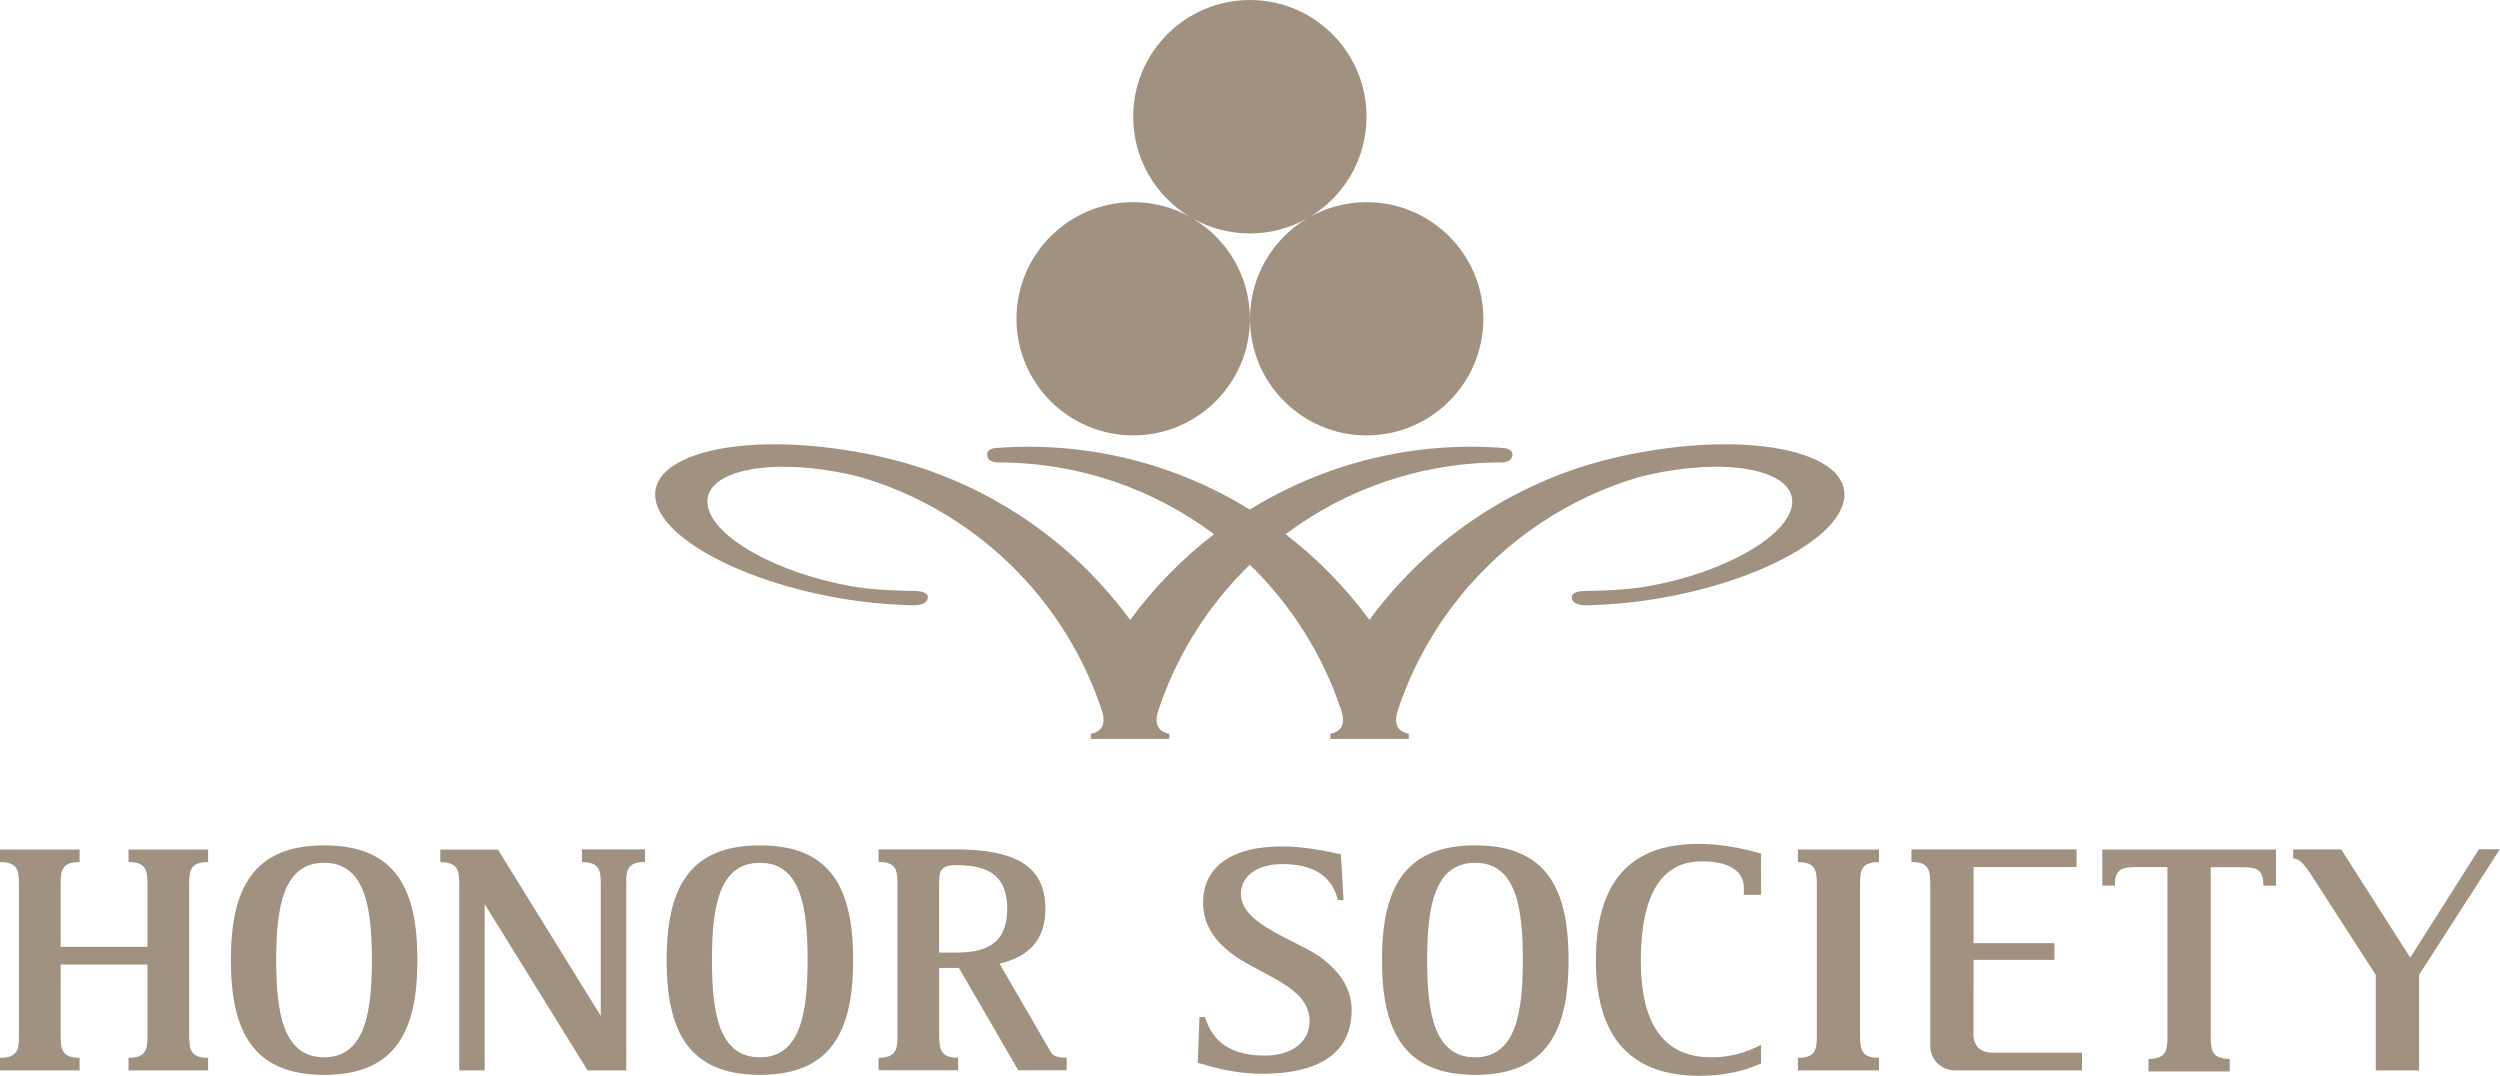
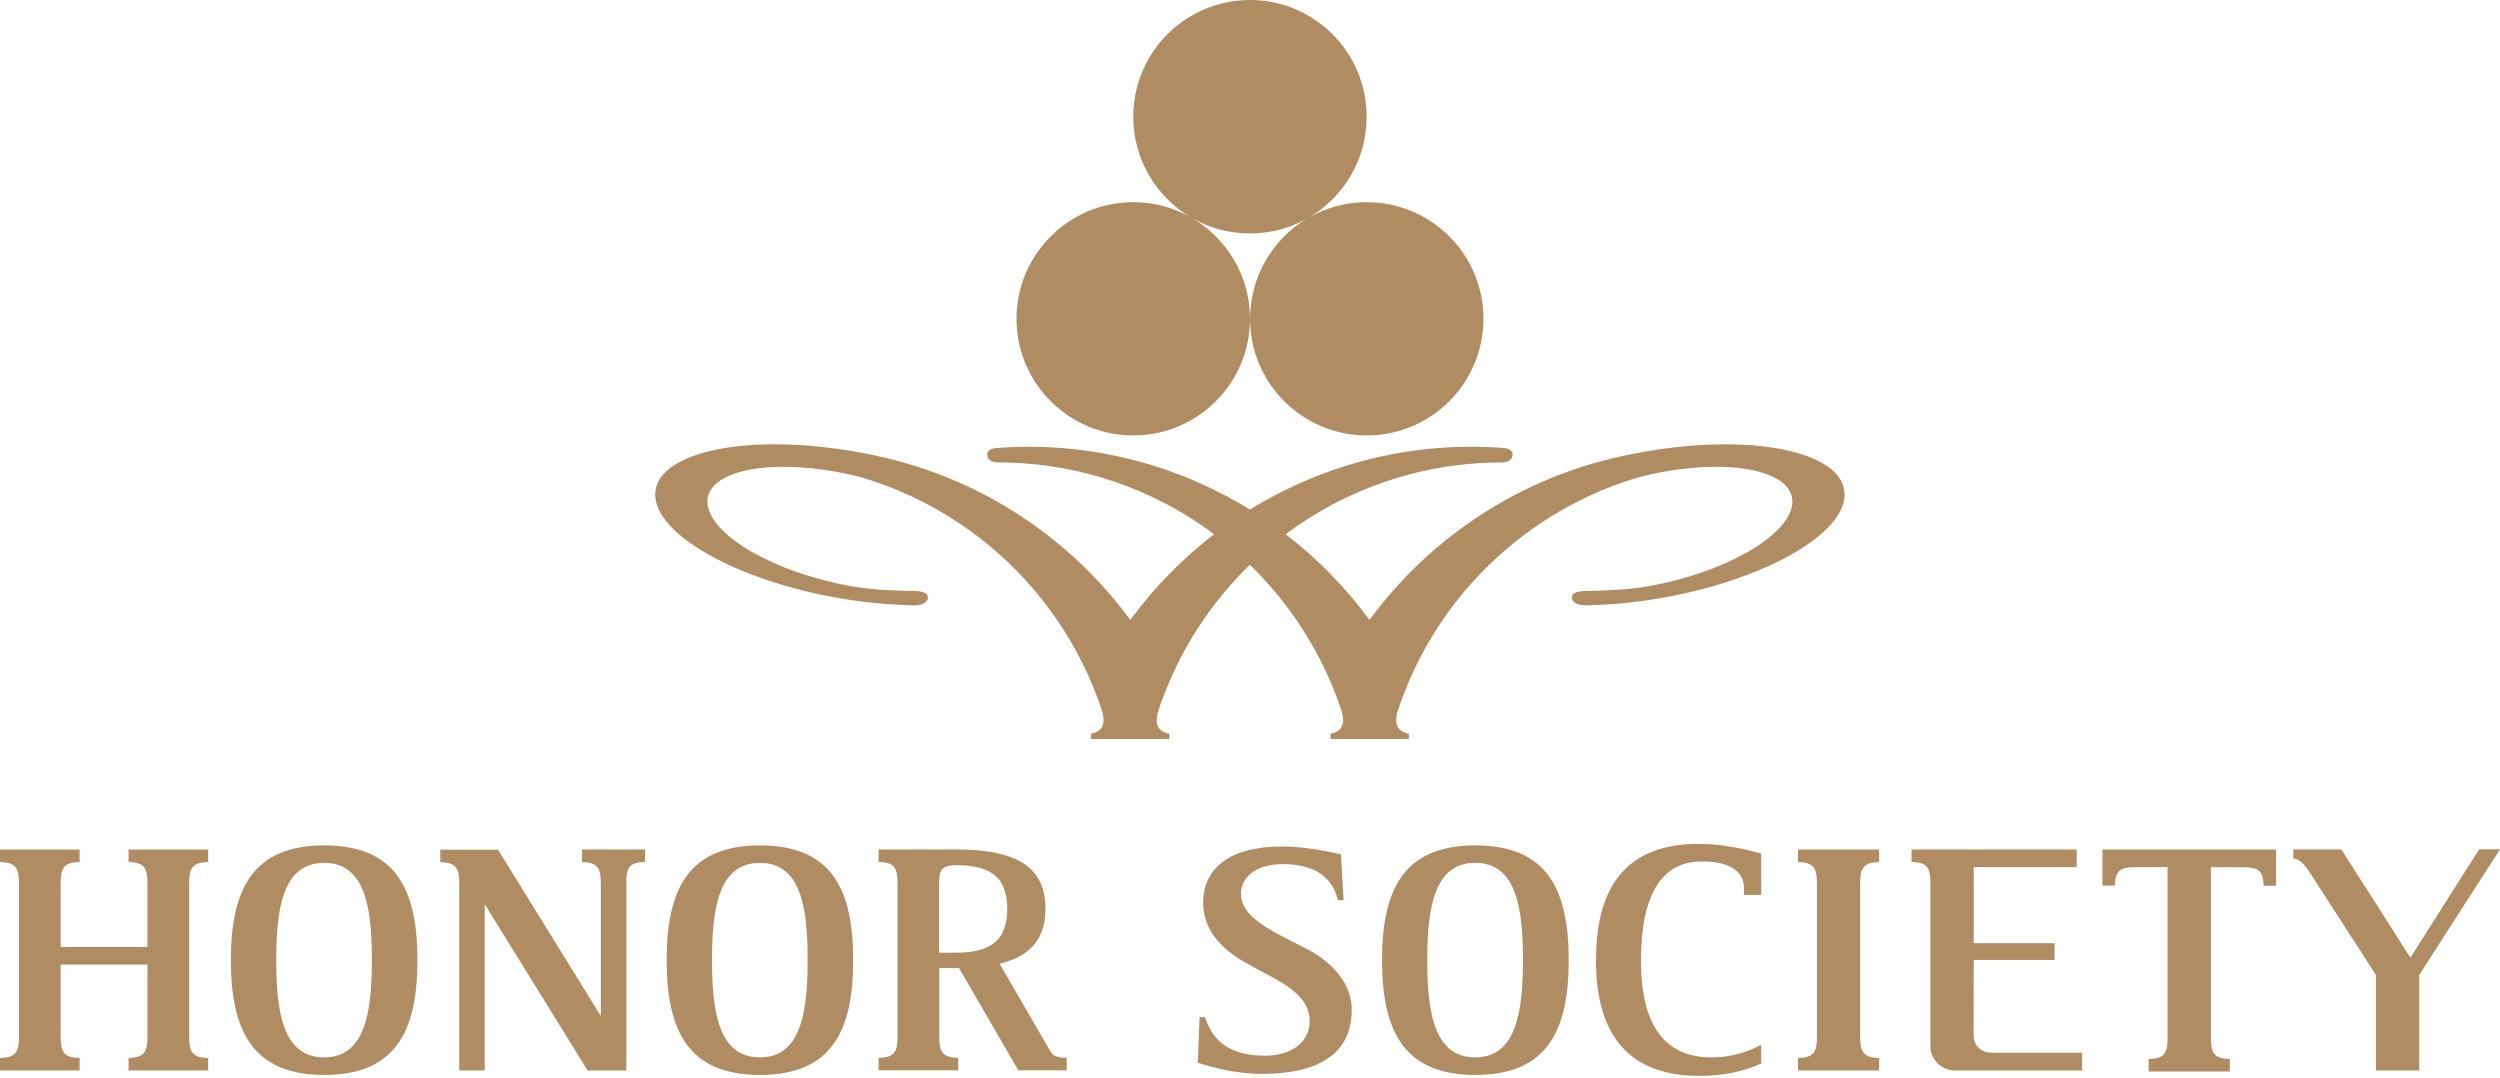
- <svg xmlns="http://www.w3.org/2000/svg" width="488" height="210" viewBox="0 0 488 210" fill="none">
-   <path d="M331.486 164.723C335.308 164.723 339.399 165.366 343.761 166.612V174.671H340.396V173.218C340.396 169.832 337.073 168.149 332.504 168.149H332.067C324.217 168.15 320.291 174.879 320.291 187.486C320.291 200.093 324.881 206.386 334.082 206.386C337.467 206.386 340.687 205.576 343.761 203.936V207.591C340.188 209.19 336.18 210 331.756 210C318.467 210 311.719 202.674 311.511 188.023L311.526 187.299C311.526 172.241 318.173 164.723 331.486 164.723ZM63.283 165.014C77.199 165.014 81.478 173.467 81.478 187.403C81.478 201.339 77.178 209.813 63.283 209.813C49.388 209.813 45.068 201.319 45.067 187.403C45.067 173.488 49.388 165.014 63.283 165.014ZM148.34 165.014C162.255 165.014 166.534 173.467 166.534 187.403C166.534 201.339 162.235 209.813 148.34 209.813C134.445 209.813 130.124 201.319 130.124 187.403C130.124 173.488 134.445 165.014 148.34 165.014ZM287.973 165.014C301.888 165.014 306.188 173.467 306.188 187.403C306.187 201.339 301.868 209.813 287.973 209.813C274.078 209.813 269.758 201.319 269.758 187.403C269.758 173.488 274.078 165.014 287.973 165.014ZM250.212 165.221C254.968 165.221 259.662 166.322 261.739 166.758L262.258 175.71H261.157C260.347 172.366 257.917 168.669 250.356 168.669C245.123 168.669 242.215 171.245 242.215 174.464C242.215 180.379 252.527 183.273 257.59 186.715L258.042 187.05C261.199 189.438 263.837 192.72 263.837 197.123C263.837 206.241 256.505 209.605 246.307 209.605C240.761 209.605 236.151 208.131 233.804 207.445L234.136 198.535H235.195C236.255 201.754 238.622 206.054 246.826 206.054C252.475 206.054 255.633 203.146 255.633 199.324C255.633 193.218 248.072 190.975 242.111 187.299C238.227 184.869 234.842 181.4 234.842 176.208C234.842 169.209 240.409 165.221 250.212 165.221ZM444.268 172.885H441.817C441.817 169.479 440.217 169.292 437.601 169.271H431.536V202.481C431.557 205.098 431.827 206.698 435.233 206.698V209.148H419.386V206.698C422.813 206.698 423.083 205.077 423.083 202.419V169.251H417.038C414.421 169.272 412.822 169.458 412.822 172.864H410.371V165.823H444.268V172.885ZM15.536 168.274C12.109 168.274 11.839 169.894 11.839 172.553V184.828H28.787V172.49C28.766 169.874 28.496 168.274 25.09 168.274V165.823H40.626V168.274C37.199 168.274 36.929 169.894 36.929 172.553V202.274C36.95 204.891 37.22 206.49 40.626 206.49V208.941H25.09V206.49C28.517 206.49 28.787 204.849 28.787 202.212V188.275H11.839V202.274C11.86 204.891 12.13 206.49 15.536 206.49V208.941H0V206.49C3.427 206.49 3.697 204.849 3.697 202.212V172.49C3.676 169.874 3.406 168.274 0 168.274V165.823H15.536V168.274ZM366.774 168.274C363.348 168.275 363.078 169.915 363.078 172.553V202.274C363.099 204.891 363.369 206.49 366.774 206.49V208.941H350.948V206.49C354.396 206.49 354.645 204.87 354.646 202.212V172.49C354.625 169.874 354.354 168.274 350.948 168.274V165.823H366.774V168.274ZM472.203 190.29V208.94H463.75V190.29L452.575 172.989C450.415 169.645 449.397 167.693 447.632 167.589V165.803H456.999L470.479 186.925L483.876 165.803V165.782H487.967L472.203 190.29ZM125.909 168.253C123.064 168.253 122.399 169.374 122.254 171.264V208.939H114.693L94.609 176.478V208.939H89.645V172.572C89.625 169.914 89.375 168.294 85.948 168.294V165.844H97.205L117.27 198.306V172.386C117.249 169.831 116.937 168.273 113.572 168.273L113.593 168.253V165.802H125.909V168.253ZM405.346 169.25H385.24V184.1H401.025V187.36H385.24L385.22 201.566C385.22 201.566 384.763 205.492 388.958 205.492H406.405V208.939H381.564C378.927 208.939 376.787 206.801 376.787 204.184V172.926C376.787 170.039 376.724 168.253 373.11 168.253V165.802H405.346V169.25ZM187.031 165.802C197.624 165.906 204.062 168.689 204.062 177.37C204.062 183.539 200.801 186.738 195.11 188.108L205.143 205.409C205.516 206.115 206.555 206.469 208.216 206.469V208.919H198.766L187.177 188.938H183.334V202.252C183.355 204.869 183.625 206.469 187.031 206.469V208.919H171.495V206.469C174.922 206.469 175.192 204.848 175.192 202.189V172.469C175.172 169.852 174.901 168.253 171.495 168.253V165.802H187.031ZM63.283 168.42C55.204 168.42 53.916 177.289 53.916 187.403C53.916 197.518 55.204 206.387 63.283 206.387C71.3 206.387 72.588 197.435 72.588 187.403C72.588 177.372 71.362 168.42 63.283 168.42ZM148.34 168.42C140.26 168.42 138.973 177.289 138.973 187.403C138.973 197.518 140.26 206.387 148.34 206.387C156.357 206.387 157.645 197.435 157.645 187.403C157.645 177.372 156.419 168.42 148.34 168.42ZM287.952 168.42C279.873 168.42 278.585 177.289 278.585 187.403C278.585 197.518 279.873 206.387 287.952 206.387C295.969 206.387 297.257 197.435 297.257 187.403C297.257 177.372 296.031 168.42 287.952 168.42ZM186.117 168.876C183.542 169.063 183.313 170.163 183.313 172.552V185.948H186.408C191.829 185.948 196.605 184.723 196.605 177.392C196.605 170.06 191.85 168.876 186.408 168.876H186.117ZM325.319 87.502C337.885 85.861 348.561 86.9 354.626 89.828C356.242 90.607 357.529 91.513 358.454 92.548L358.635 92.798C359.777 94.189 360.255 95.81 359.943 97.596C358.448 105.841 340.543 114.709 319.919 117.389C316.388 117.846 313.023 118.053 309.846 118.157C307.769 118.219 306.668 117.492 306.834 116.412C307.001 115.291 309.493 115.354 309.493 115.354C312.733 115.291 317.406 115.207 321.913 114.397C336.535 111.781 349.018 104.678 349.808 98.51C350.597 92.341 339.381 89.454 324.759 92.071C323.139 92.362 321.561 92.715 320.003 93.109C313.045 95.145 306.522 98.219 300.645 102.165C295.909 105.322 291.589 109.061 287.747 113.256C282.368 119.134 277.985 125.946 274.828 133.402C274.101 135.126 273.436 136.87 272.854 138.656C272.398 140.089 271.899 142.665 274.994 143.226V144.243H259.687V143.226C262.719 142.665 262.283 140.194 261.847 138.761C261.244 136.933 260.58 135.147 259.832 133.402C256.123 124.633 250.691 116.767 243.962 110.229C237.233 116.767 231.802 124.633 228.093 133.402C227.366 135.147 226.68 136.933 226.078 138.761C225.642 140.194 225.206 142.665 228.238 143.226V144.243H212.931V143.226C216.025 142.665 215.527 140.089 215.07 138.656C214.489 136.87 213.824 135.126 213.097 133.402C209.94 125.946 205.557 119.134 200.178 113.256C196.356 109.061 192.016 105.322 187.28 102.165C181.403 98.219 174.881 95.145 167.923 93.109C166.365 92.715 164.786 92.362 163.166 92.071C148.544 89.454 137.328 92.341 138.117 98.51C138.907 104.678 151.39 111.781 166.012 114.397C170.519 115.207 175.192 115.291 178.432 115.354C178.432 115.354 180.924 115.291 181.091 116.412C181.257 117.492 180.156 118.219 178.079 118.157C174.901 118.053 171.537 117.846 168.006 117.389C147.402 114.709 129.477 105.841 127.981 97.596C127.67 95.81 128.127 94.189 129.29 92.798L129.509 92.548C130.419 91.513 131.725 90.607 133.341 89.828C139.406 86.9 150.081 85.861 162.646 87.502C165.471 87.876 168.254 88.353 170.934 88.935C173.447 89.475 175.898 90.118 178.225 90.824C183.064 92.32 187.757 94.252 192.202 96.578C203.376 102.435 213.117 110.784 220.615 121.003C225.268 114.657 230.792 109.03 236.985 104.276C225.212 95.478 210.605 90.264 194.78 90.264C193.97 90.264 192.745 89.973 192.683 88.789C192.641 88.125 193.202 87.564 194.303 87.46C212.294 86.044 229.532 90.571 243.962 99.468C258.392 90.57 275.63 86.044 293.622 87.46C294.702 87.564 295.284 88.124 295.242 88.789C295.159 89.973 293.955 90.264 293.145 90.264C277.319 90.264 262.711 95.478 250.938 104.276C257.132 109.03 262.657 114.656 267.31 121.003C274.807 110.784 284.548 102.435 295.723 96.578C300.188 94.252 304.861 92.32 309.7 90.824C312.047 90.118 314.499 89.475 317.012 88.935C319.712 88.353 322.495 87.876 325.319 87.502ZM243.983 0C256.549 0 266.747 10.198 266.747 22.784C266.747 31.087 262.317 38.349 255.689 42.331C258.966 40.504 262.742 39.462 266.765 39.462C279.351 39.462 289.55 49.659 289.55 62.225C289.55 74.79 279.351 84.988 266.765 84.988C254.178 84.988 244.001 74.79 244.001 62.225C244.001 53.931 248.434 46.67 255.067 42.69C251.788 44.522 248.01 45.568 243.983 45.568C239.959 45.568 236.179 44.522 232.898 42.69C239.54 46.668 243.984 53.93 243.984 62.225C243.984 74.79 233.786 84.988 221.199 84.988C208.613 84.988 198.415 74.79 198.415 62.225C198.415 49.659 208.613 39.462 221.199 39.462C225.221 39.462 228.999 40.504 232.278 42.331C225.641 38.345 221.199 31.076 221.199 22.784C221.199 10.198 231.418 0 243.983 0Z" fill="#A19181" />
+ <svg xmlns="http://www.w3.org/2000/svg" width="420" height="181" viewBox="0 0 420 181" fill="none">
+   <path d="M285.315 141.779C288.605 141.779 292.127 142.333 295.881 143.405V150.342H292.984V149.091C292.984 146.177 290.124 144.729 286.191 144.729H285.815C279.058 144.729 275.68 150.521 275.68 161.372C275.68 172.223 279.63 177.64 287.55 177.64C290.464 177.64 293.235 176.943 295.881 175.53V178.676C292.806 180.052 289.356 180.75 285.548 180.75C274.109 180.75 268.301 174.445 268.122 161.834L268.136 161.211C268.136 148.25 273.856 141.779 285.315 141.779ZM54.469 142.029C66.446 142.029 70.129 149.306 70.129 161.301C70.129 173.296 66.428 180.589 54.469 180.589C42.51 180.589 38.791 173.278 38.791 161.301C38.791 149.324 42.509 142.029 54.469 142.029ZM127.679 142.029C139.656 142.029 143.339 149.306 143.339 161.301C143.339 173.296 139.638 180.589 127.679 180.589C115.719 180.589 112 173.278 112 161.301C112 149.324 115.719 142.029 127.679 142.029ZM247.862 142.029C259.84 142.029 263.541 149.306 263.541 161.301C263.541 173.296 259.822 180.589 247.862 180.589C235.903 180.589 232.185 173.278 232.185 161.301C232.185 149.324 235.903 142.029 247.862 142.029ZM215.36 142.208C219.454 142.208 223.495 143.155 225.282 143.53L225.729 151.235H224.781C224.084 148.357 221.993 145.175 215.485 145.175C210.98 145.175 208.478 147.392 208.478 150.163C208.478 155.254 217.353 157.746 221.711 160.708L222.1 160.996C224.817 163.052 227.088 165.876 227.088 169.666C227.088 177.514 220.777 180.41 211.999 180.41C207.226 180.41 203.257 179.141 201.237 178.551L201.523 170.882H202.436C203.347 173.653 205.385 177.353 212.446 177.353C217.309 177.353 220.026 174.85 220.026 171.561C220.026 166.305 213.518 164.374 208.388 161.21C205.045 159.118 202.131 156.133 202.131 151.664C202.131 145.64 206.923 142.208 215.36 142.208ZM382.388 148.805H380.278C380.278 145.873 378.902 145.711 376.649 145.693H371.429V174.278C371.447 176.531 371.68 177.907 374.611 177.907V180.017H360.971V177.907C363.92 177.907 364.153 176.513 364.153 174.225V145.676H358.951C356.699 145.694 355.321 145.855 355.321 148.786H353.212V142.727H382.388V148.805ZM13.372 144.836C10.422 144.836 10.19 146.23 10.19 148.519V159.083H24.777V148.465C24.759 146.212 24.527 144.836 21.596 144.836V142.727H34.968V144.836C32.018 144.836 31.785 146.23 31.785 148.519V174.1C31.803 176.352 32.036 177.729 34.968 177.729V179.838H21.596V177.729C24.545 177.728 24.777 176.316 24.777 174.046V162.051H10.19V174.1C10.207 176.352 10.44 177.729 13.372 177.729V179.838H0V177.729C2.95 177.729 3.182 176.316 3.182 174.046V148.465C3.164 146.212 2.932 144.836 0 144.836V142.727H13.372V144.836ZM315.688 144.836C312.738 144.836 312.506 146.248 312.506 148.519V174.1C312.524 176.352 312.756 177.729 315.688 177.729V179.838H302.065V177.729C305.033 177.728 305.247 176.334 305.247 174.046V148.465C305.229 146.212 304.997 144.836 302.065 144.836V142.727H315.688V144.836ZM406.433 163.785V179.838H399.156V163.785L389.539 148.895C387.68 146.017 386.804 144.336 385.284 144.246V142.709H393.347L404.948 160.89L416.479 142.709V142.691H420.001L406.433 163.785ZM108.371 144.817C105.922 144.817 105.35 145.783 105.225 147.409V179.837H98.718L81.431 151.896V179.837H77.158V148.535C77.14 146.247 76.925 144.853 73.976 144.853V142.743H83.665L100.935 170.685V148.375C100.917 146.176 100.648 144.835 97.752 144.835L97.77 144.817V142.708H108.371V144.817ZM348.888 145.675H331.582V158.457H345.169V161.264H331.582L331.564 173.491C331.562 173.509 331.181 176.87 334.782 176.87H349.799V179.837H328.418C326.148 179.837 324.307 177.996 324.307 175.743V148.84C324.307 146.355 324.253 144.817 321.143 144.817V142.708H348.888V145.675ZM160.979 142.708C170.097 142.797 175.639 145.193 175.639 152.665C175.639 157.974 172.832 160.727 167.934 161.907L176.568 176.798C176.89 177.406 177.784 177.71 179.214 177.71V179.819H171.08L161.104 162.622H157.797V174.081C157.815 176.333 158.048 177.71 160.979 177.71V179.819H147.607V177.71C150.557 177.71 150.789 176.316 150.789 174.027V148.446C150.771 146.194 150.539 144.817 147.607 144.817V142.708H160.979ZM54.469 144.961C47.515 144.961 46.406 152.595 46.406 161.301C46.406 170.006 47.515 177.639 54.469 177.64C61.369 177.64 62.477 169.935 62.477 161.301C62.477 152.666 61.423 144.961 54.469 144.961ZM127.679 144.961C120.725 144.961 119.616 152.595 119.616 161.301C119.616 170.006 120.725 177.64 127.679 177.64C134.579 177.64 135.687 169.935 135.688 161.301C135.688 152.667 134.633 144.961 127.679 144.961ZM247.845 144.961C240.891 144.961 239.782 152.595 239.782 161.301C239.782 170.006 240.891 177.64 247.845 177.64C254.745 177.64 255.853 169.935 255.854 161.301C255.854 152.666 254.799 144.961 247.845 144.961ZM160.192 145.354C157.976 145.514 157.779 146.462 157.779 148.518V160.048H160.443C165.109 160.048 169.221 158.993 169.221 152.683C169.221 146.373 165.127 145.354 160.443 145.354H160.192ZM280.008 75.314C290.823 73.902 300.012 74.796 305.232 77.316C306.623 77.987 307.731 78.767 308.527 79.657L308.683 79.873C309.666 81.071 310.077 82.465 309.809 84.002C308.521 91.099 293.111 98.732 275.359 101.038C272.32 101.431 269.424 101.611 266.689 101.7C264.902 101.754 263.955 101.128 264.098 100.198C264.241 99.233 266.386 99.286 266.386 99.286C269.175 99.233 273.197 99.161 277.076 98.464C289.661 96.211 300.405 90.098 301.085 84.789C301.764 79.48 292.111 76.995 279.525 79.247C278.131 79.497 276.772 79.801 275.432 80.141C269.443 81.892 263.83 84.538 258.771 87.935C254.695 90.652 250.975 93.87 247.668 97.481C243.038 102.54 239.266 108.404 236.549 114.821C235.923 116.305 235.351 117.806 234.851 119.344C234.457 120.577 234.029 122.794 236.692 123.276V124.152H223.517V123.276C226.126 122.794 225.751 120.667 225.376 119.434C224.858 117.86 224.285 116.323 223.642 114.821C220.449 107.273 215.774 100.503 209.982 94.875C204.191 100.503 199.516 107.273 196.323 114.821C195.698 116.323 195.107 117.86 194.589 119.434C194.213 120.667 193.839 122.794 196.448 123.276V124.152H183.273V123.276C185.937 122.793 185.508 120.577 185.114 119.344C184.614 117.806 184.042 116.305 183.416 114.821C180.699 108.404 176.927 102.54 172.297 97.481C169.008 93.87 165.271 90.652 161.195 87.935C156.136 84.538 150.522 81.892 144.533 80.141C143.193 79.801 141.834 79.497 140.439 79.247C127.854 76.995 118.201 79.48 118.88 84.789C119.56 90.098 130.304 96.211 142.889 98.464C146.768 99.161 150.79 99.233 153.579 99.286C153.579 99.286 155.724 99.233 155.867 100.198C156.01 101.128 155.063 101.754 153.275 101.7C150.54 101.611 147.644 101.431 144.605 101.038C126.872 98.732 111.443 91.099 110.156 84.002C109.888 82.465 110.281 81.071 111.282 79.873L111.471 79.657C112.254 78.767 113.378 77.987 114.769 77.316C119.989 74.796 129.178 73.902 139.993 75.314C142.424 75.636 144.82 76.047 147.126 76.548C149.289 77.013 151.398 77.567 153.4 78.175C157.566 79.462 161.606 81.124 165.432 83.126C175.049 88.167 183.434 95.354 189.888 104.149C193.892 98.687 198.646 93.843 203.977 89.752C193.844 82.179 181.272 77.691 167.651 77.691C166.954 77.691 165.9 77.442 165.846 76.423C165.81 75.851 166.293 75.368 167.24 75.278C182.726 74.059 197.562 77.956 209.982 85.614C222.402 77.956 237.239 74.059 252.725 75.278C253.654 75.368 254.155 75.851 254.119 76.423C254.047 77.442 253.011 77.691 252.313 77.691C238.693 77.692 226.12 82.179 215.987 89.752C221.318 93.843 226.073 98.687 230.077 104.149C236.531 95.354 244.915 88.167 254.533 83.126C258.377 81.124 262.399 79.462 266.564 78.175C268.585 77.567 270.694 77.013 272.857 76.548C275.181 76.047 277.577 75.636 280.008 75.314ZM210 0C220.815 0 229.593 8.777 229.593 19.61C229.593 26.775 225.761 33.039 220.032 36.461C222.863 34.873 226.128 33.966 229.608 33.966C240.442 33.966 249.22 42.743 249.22 53.559C249.22 64.374 240.442 73.151 229.608 73.151C218.775 73.151 210.016 64.374 210.016 53.559C210.016 46.403 213.851 40.14 219.583 36.721C216.751 38.312 213.483 39.221 210 39.221C206.519 39.221 203.251 38.312 200.418 36.721C206.156 40.14 209.999 46.403 209.999 53.559C209.999 64.374 201.222 73.151 190.389 73.151C179.555 73.151 170.777 64.374 170.777 53.559C170.777 42.743 179.555 33.966 190.389 33.966C193.865 33.966 197.13 34.871 199.961 36.456C194.228 33.03 190.389 26.762 190.389 19.61C190.389 8.777 199.184 0 210 0Z" fill="#AF8C61" />
</svg>
